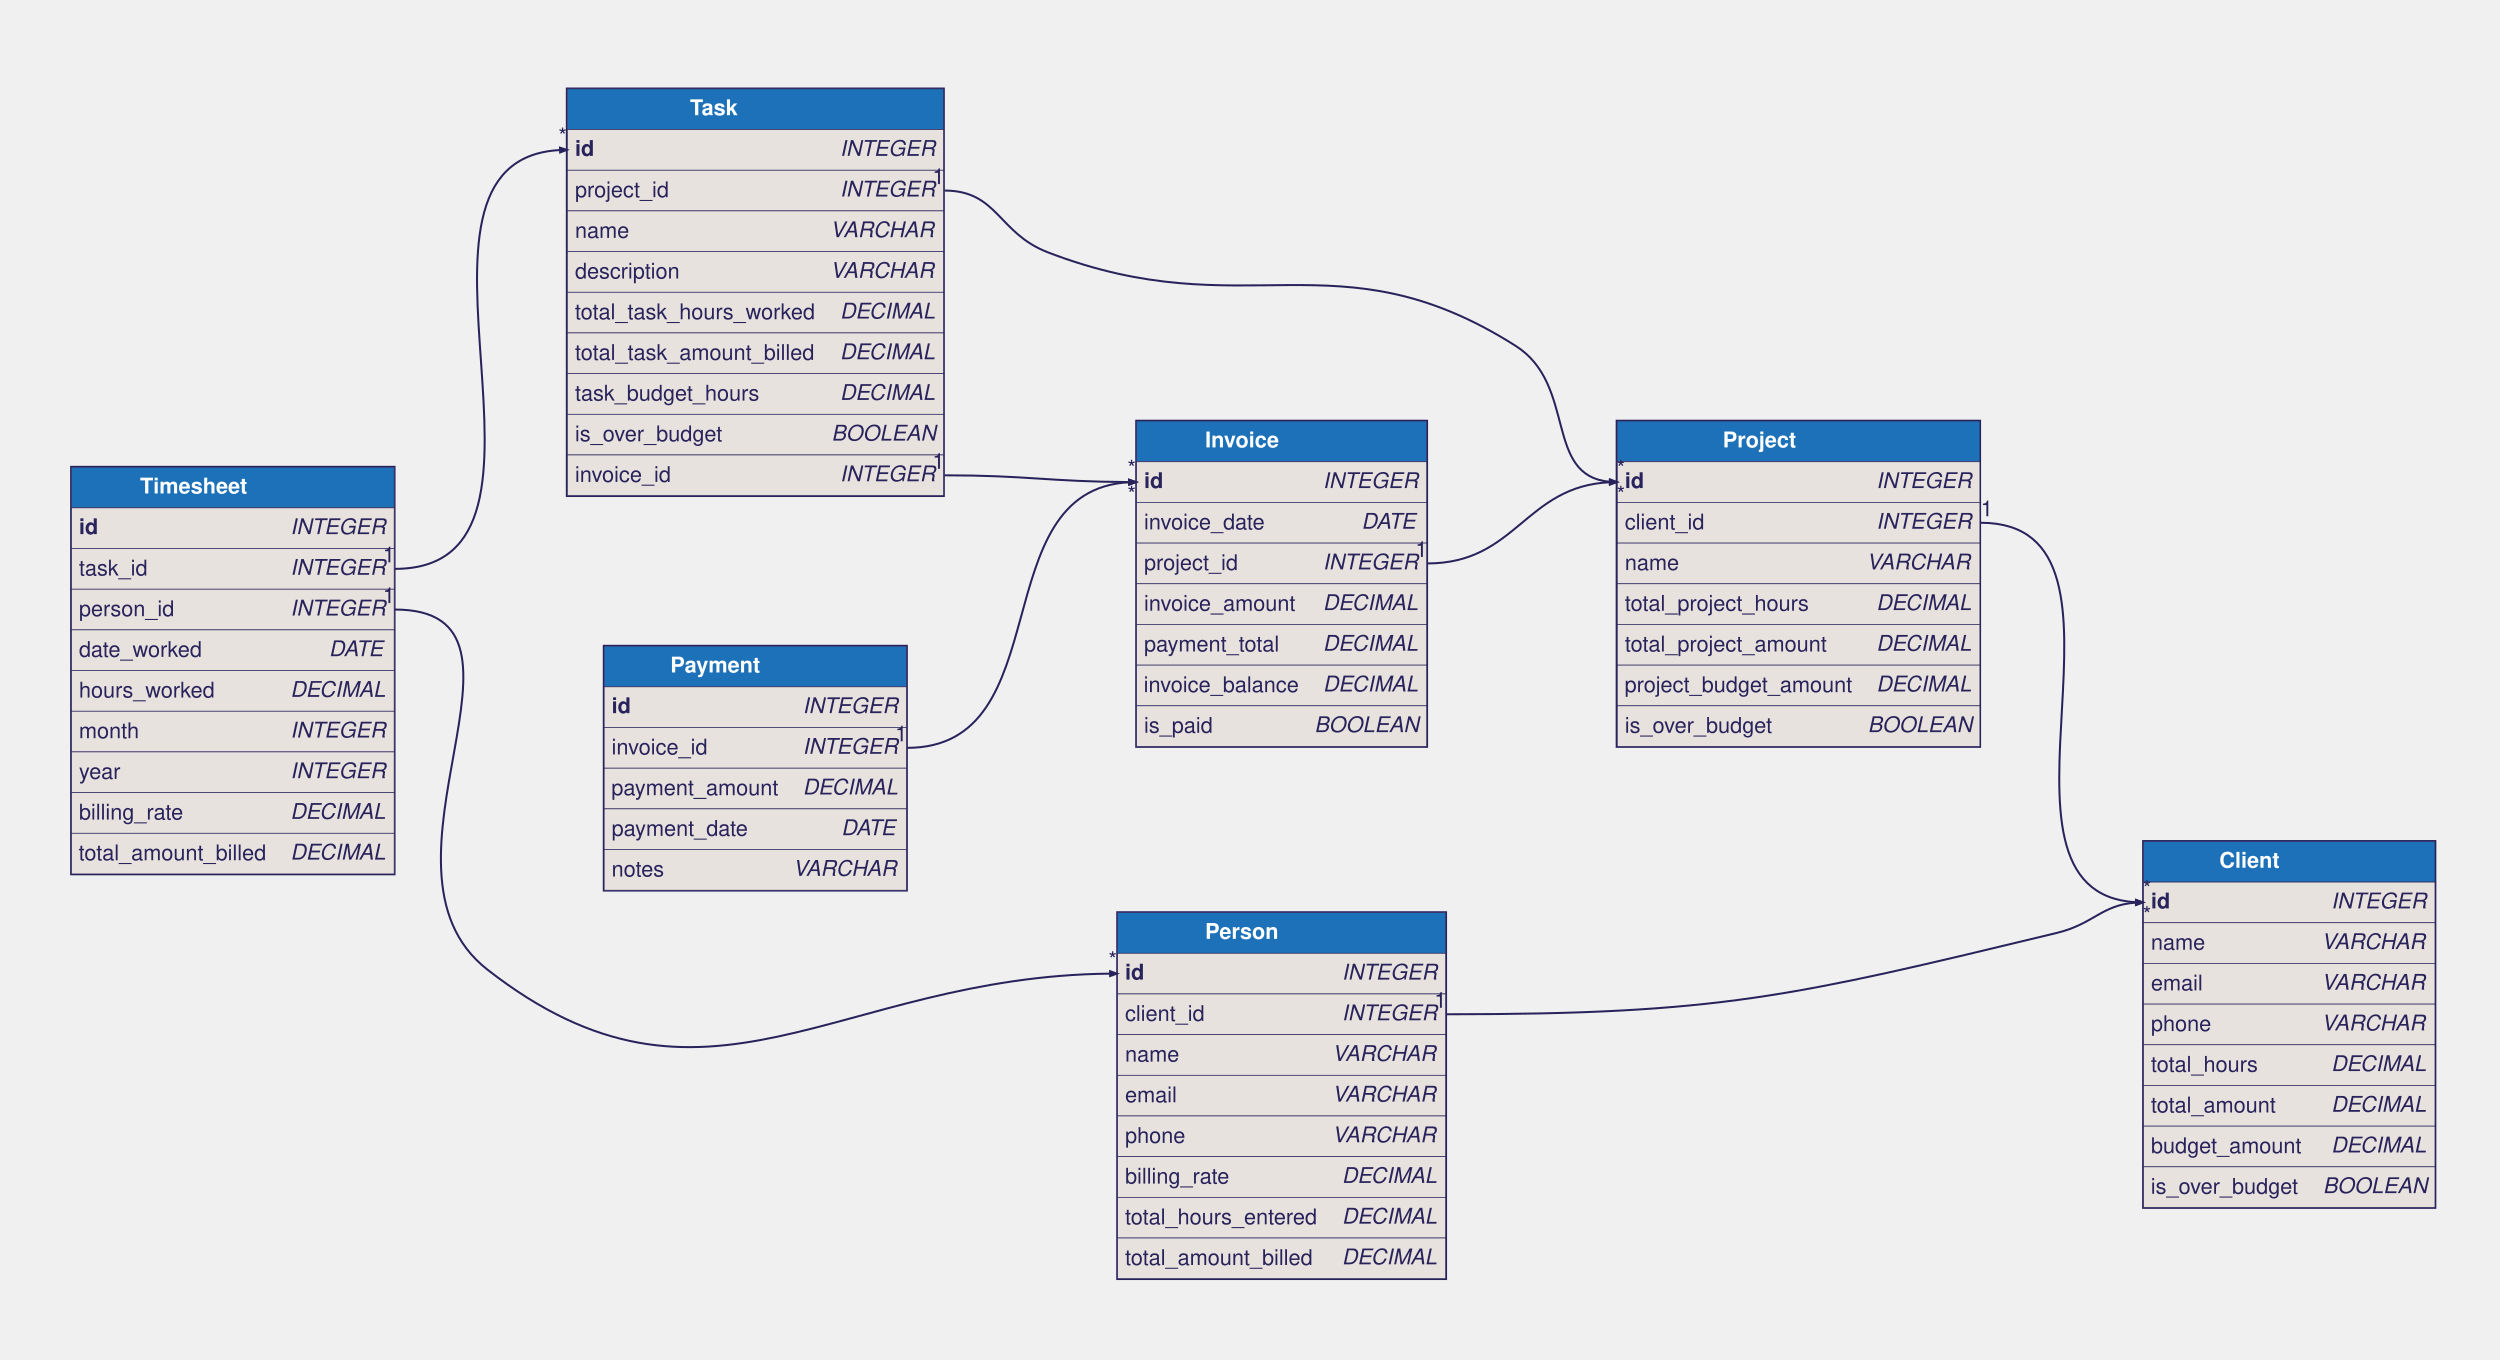
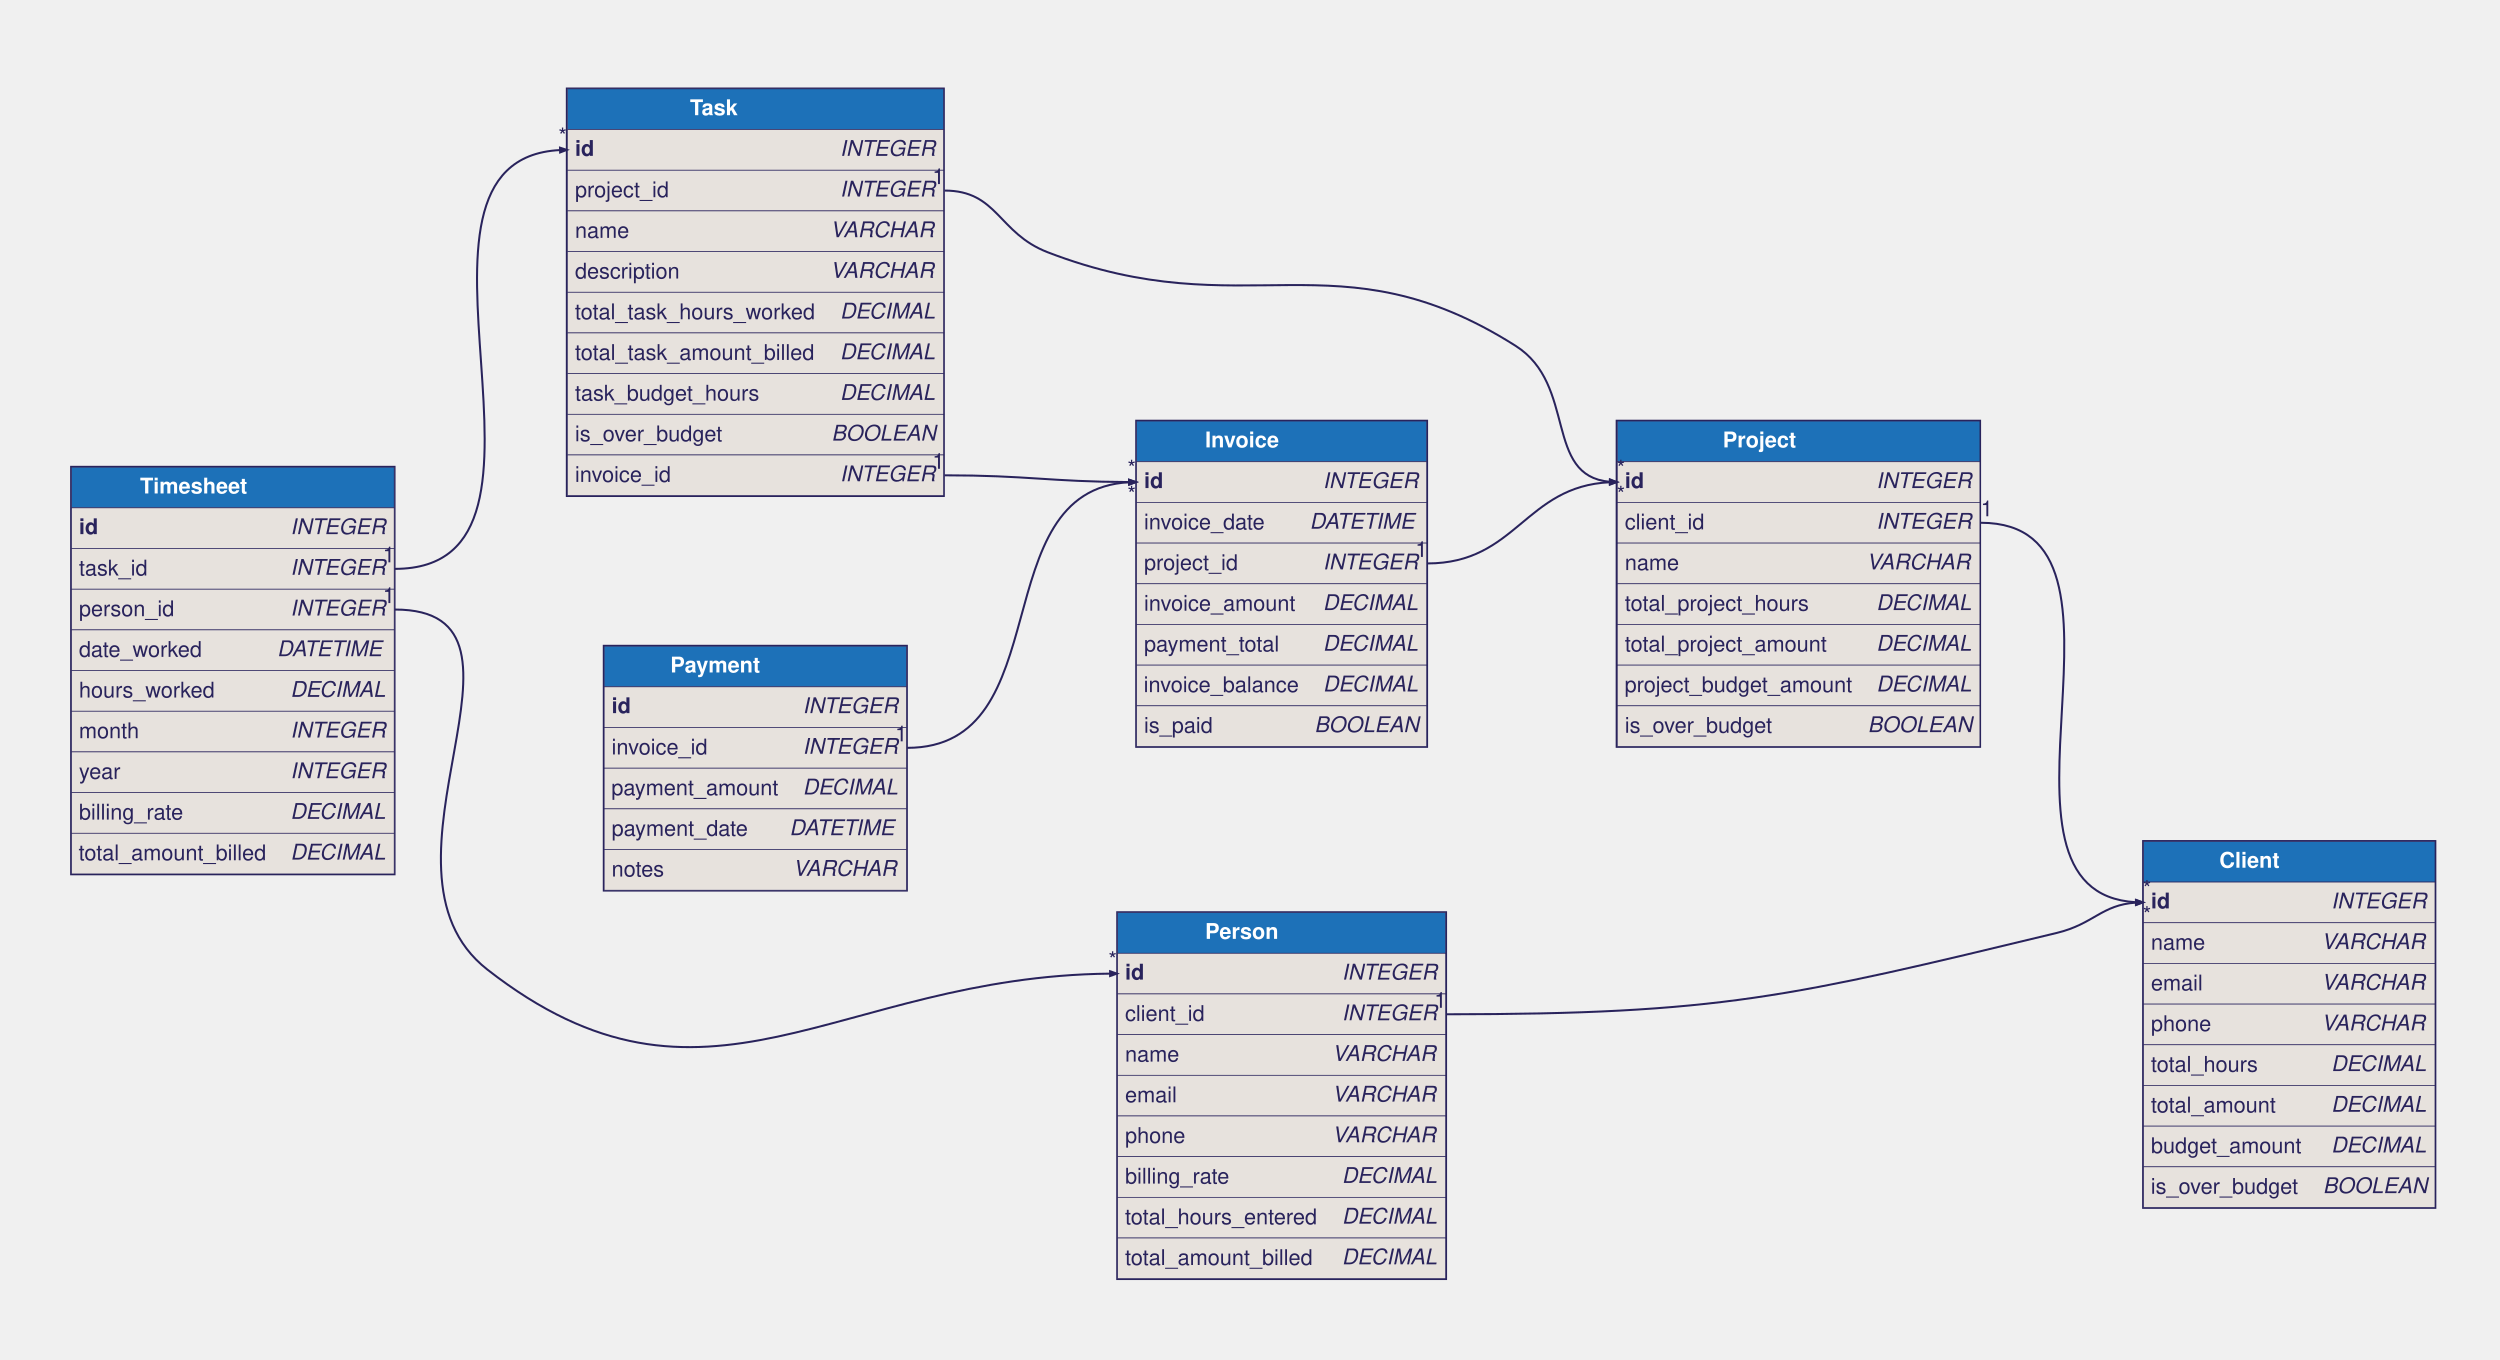
<svg xmlns="http://www.w3.org/2000/svg" width="3688pt" height="2005pt" viewBox="0.00 0.00 3687.53 2004.76">
  <g id="graph0" class="graph" transform="scale(1 1) rotate(0) translate(4 2000.76)">
    <g id="Client" class="node">
      <ellipse fill="none" stroke="black" stroke-width="0" cx="3372.65" cy="-489.67" rx="306.77" ry="384.83" />
      <polygon fill="#1d71b8" stroke="transparent" points="3157.65,-699.67 3157.65,-759.67 3587.65,-759.67 3587.65,-699.67 3157.65,-699.67" />
      <polygon fill="none" stroke="#29235c" points="3157.65,-699.67 3157.65,-759.67 3587.65,-759.67 3587.65,-699.67 3157.65,-699.67" />
      <text text-anchor="start" x="3269.51" y="-720.87" font-family="Helvetica,sans-Serif" font-weight="bold" font-size="32.00" fill="#ffffff">       Client       </text>
      <polygon fill="#e7e2dd" stroke="transparent" points="3157.65,-639.67 3157.65,-699.67 3587.65,-699.67 3587.65,-639.67 3157.65,-639.67" />
      <polygon fill="none" stroke="#29235c" points="3157.65,-639.67 3157.65,-699.67 3587.65,-699.67 3587.65,-639.67 3157.65,-639.67" />
      <text text-anchor="start" x="3168.65" y="-660.87" font-family="Helvetica,sans-Serif" font-weight="bold" font-size="32.00" fill="#29235c">id</text>
      <text text-anchor="start" x="3193.54" y="-660.87" font-family="Helvetica,sans-Serif" font-size="32.00" fill="#29235c">    </text>
      <text text-anchor="start" x="3434.43" y="-660.87" font-family="Helvetica,sans-Serif" font-style="italic" font-size="32.00" fill="#29235c">INTEGER</text>
      <polygon fill="#e7e2dd" stroke="transparent" points="3157.65,-579.67 3157.65,-639.67 3587.65,-639.67 3587.65,-579.67 3157.65,-579.67" />
      <polygon fill="none" stroke="#29235c" points="3157.65,-579.67 3157.65,-639.67 3587.65,-639.67 3587.65,-579.67 3157.65,-579.67" />
      <text text-anchor="start" x="3168.65" y="-599.87" font-family="Helvetica,sans-Serif" font-size="32.00" fill="#29235c">name    </text>
      <text text-anchor="start" x="3420.22" y="-600.87" font-family="Helvetica,sans-Serif" font-style="italic" font-size="32.00" fill="#29235c">VARCHAR</text>
      <polygon fill="#e7e2dd" stroke="transparent" points="3157.65,-519.67 3157.65,-579.67 3587.65,-579.67 3587.65,-519.67 3157.65,-519.67" />
      <polygon fill="none" stroke="#29235c" points="3157.65,-519.67 3157.65,-579.67 3587.65,-579.67 3587.65,-519.67 3157.65,-519.67" />
      <text text-anchor="start" x="3168.65" y="-539.87" font-family="Helvetica,sans-Serif" font-size="32.00" fill="#29235c">email    </text>
      <text text-anchor="start" x="3420.22" y="-540.87" font-family="Helvetica,sans-Serif" font-style="italic" font-size="32.00" fill="#29235c">VARCHAR</text>
      <polygon fill="#e7e2dd" stroke="transparent" points="3157.65,-459.67 3157.65,-519.67 3587.65,-519.67 3587.65,-459.67 3157.65,-459.67" />
      <polygon fill="none" stroke="#29235c" points="3157.65,-459.67 3157.65,-519.67 3587.65,-519.67 3587.65,-459.67 3157.65,-459.67" />
      <text text-anchor="start" x="3168.65" y="-479.87" font-family="Helvetica,sans-Serif" font-size="32.00" fill="#29235c">phone    </text>
      <text text-anchor="start" x="3420.22" y="-480.87" font-family="Helvetica,sans-Serif" font-style="italic" font-size="32.00" fill="#29235c">VARCHAR</text>
      <polygon fill="#e7e2dd" stroke="transparent" points="3157.65,-399.67 3157.65,-459.67 3587.65,-459.67 3587.65,-399.67 3157.65,-399.67" />
      <polygon fill="none" stroke="#29235c" points="3157.65,-399.67 3157.65,-459.67 3587.65,-459.67 3587.65,-399.67 3157.65,-399.67" />
      <text text-anchor="start" x="3168.65" y="-419.87" font-family="Helvetica,sans-Serif" font-size="32.00" fill="#29235c">total_hours    </text>
      <text text-anchor="start" x="3434.43" y="-420.87" font-family="Helvetica,sans-Serif" font-style="italic" font-size="32.00" fill="#29235c">DECIMAL</text>
      <polygon fill="#e7e2dd" stroke="transparent" points="3157.65,-339.67 3157.65,-399.67 3587.65,-399.67 3587.65,-339.67 3157.65,-339.67" />
      <polygon fill="none" stroke="#29235c" points="3157.65,-339.67 3157.65,-399.67 3587.65,-399.67 3587.65,-339.67 3157.65,-339.67" />
      <text text-anchor="start" x="3168.65" y="-359.87" font-family="Helvetica,sans-Serif" font-size="32.00" fill="#29235c">total_amount    </text>
      <text text-anchor="start" x="3434.43" y="-360.87" font-family="Helvetica,sans-Serif" font-style="italic" font-size="32.00" fill="#29235c">DECIMAL</text>
      <polygon fill="#e7e2dd" stroke="transparent" points="3157.65,-279.67 3157.65,-339.67 3587.65,-339.67 3587.65,-279.67 3157.65,-279.67" />
      <polygon fill="none" stroke="#29235c" points="3157.65,-279.67 3157.65,-339.67 3587.65,-339.67 3587.65,-279.67 3157.65,-279.67" />
      <text text-anchor="start" x="3168.65" y="-299.87" font-family="Helvetica,sans-Serif" font-size="32.00" fill="#29235c">budget_amount    </text>
      <text text-anchor="start" x="3434.43" y="-300.87" font-family="Helvetica,sans-Serif" font-style="italic" font-size="32.00" fill="#29235c">DECIMAL</text>
      <polygon fill="#e7e2dd" stroke="transparent" points="3157.65,-219.67 3157.65,-279.67 3587.65,-279.67 3587.65,-219.67 3157.65,-219.67" />
      <polygon fill="none" stroke="#29235c" points="3157.65,-219.67 3157.65,-279.67 3587.65,-279.67 3587.65,-219.67 3157.65,-219.67" />
      <text text-anchor="start" x="3168.49" y="-239.87" font-family="Helvetica,sans-Serif" font-size="32.00" fill="#29235c">is_over_budget    </text>
      <text text-anchor="start" x="3422.3" y="-240.87" font-family="Helvetica,sans-Serif" font-style="italic" font-size="32.00" fill="#29235c">BOOLEAN</text>
      <polygon fill="none" stroke="#29235c" stroke-width="2" points="3156.65,-218.67 3156.65,-760.67 3588.65,-760.67 3588.65,-218.67 3156.65,-218.67" />
    </g>
    <g id="Invoice" class="node">
      <ellipse fill="none" stroke="black" stroke-width="0" cx="1886.44" cy="-1139.67" rx="305.44" ry="342.48" />
      <polygon fill="#1d71b8" stroke="transparent" points="1672.44,-1319.67 1672.44,-1379.67 2100.44,-1379.67 2100.44,-1319.67 1672.44,-1319.67" />
      <polygon fill="none" stroke="#29235c" points="1672.44,-1319.67 1672.44,-1379.67 2100.44,-1379.67 2100.44,-1319.67 1672.44,-1319.67" />
      <text text-anchor="start" x="1773.51" y="-1340.87" font-family="Helvetica,sans-Serif" font-weight="bold" font-size="32.00" fill="#ffffff">       Invoice       </text>
      <polygon fill="#e7e2dd" stroke="transparent" points="1672.44,-1259.67 1672.44,-1319.67 2100.44,-1319.67 2100.44,-1259.67 1672.44,-1259.67" />
      <polygon fill="none" stroke="#29235c" points="1672.44,-1259.67 1672.44,-1319.67 2100.44,-1319.67 2100.44,-1259.67 1672.44,-1259.67" />
      <text text-anchor="start" x="1683.44" y="-1280.87" font-family="Helvetica,sans-Serif" font-weight="bold" font-size="32.00" fill="#29235c">id</text>
      <text text-anchor="start" x="1708.33" y="-1280.87" font-family="Helvetica,sans-Serif" font-size="32.00" fill="#29235c">    </text>
      <text text-anchor="start" x="1947.22" y="-1280.87" font-family="Helvetica,sans-Serif" font-style="italic" font-size="32.00" fill="#29235c">INTEGER</text>
      <polygon fill="#e7e2dd" stroke="transparent" points="1672.44,-1199.67 1672.44,-1259.67 2100.44,-1259.67 2100.44,-1199.67 1672.44,-1199.67" />
      <polygon fill="none" stroke="#29235c" points="1672.44,-1199.67 1672.44,-1259.67 2100.44,-1259.67 2100.44,-1199.67 1672.44,-1199.67" />
      <text text-anchor="start" x="1683.44" y="-1219.87" font-family="Helvetica,sans-Serif" font-size="32.00" fill="#29235c">invoice_date    </text>
-       <text text-anchor="start" x="2004.1" y="-1220.87" font-family="Helvetica,sans-Serif" font-style="italic" font-size="32.00" fill="#29235c">DATE</text>
+       <text text-anchor="start" x="1927.67" y="-1220.87" font-family="Helvetica,sans-Serif" font-style="italic" font-size="32.00" fill="#29235c">DATETIME</text>
      <polygon fill="#e7e2dd" stroke="transparent" points="1672.44,-1139.67 1672.44,-1199.67 2100.44,-1199.67 2100.44,-1139.67 1672.44,-1139.67" />
      <polygon fill="none" stroke="#29235c" points="1672.44,-1139.67 1672.44,-1199.67 2100.44,-1199.67 2100.44,-1139.67 1672.44,-1139.67" />
      <text text-anchor="start" x="1683.44" y="-1159.87" font-family="Helvetica,sans-Serif" font-size="32.00" fill="#29235c">project_id    </text>
      <text text-anchor="start" x="1947.22" y="-1160.87" font-family="Helvetica,sans-Serif" font-style="italic" font-size="32.00" fill="#29235c">INTEGER</text>
      <polygon fill="#e7e2dd" stroke="transparent" points="1672.44,-1079.67 1672.44,-1139.67 2100.44,-1139.67 2100.44,-1079.67 1672.44,-1079.67" />
      <polygon fill="none" stroke="#29235c" points="1672.44,-1079.67 1672.44,-1139.67 2100.44,-1139.67 2100.44,-1079.67 1672.44,-1079.67" />
      <text text-anchor="start" x="1683.44" y="-1099.87" font-family="Helvetica,sans-Serif" font-size="32.00" fill="#29235c">invoice_amount    </text>
      <text text-anchor="start" x="1947.22" y="-1100.87" font-family="Helvetica,sans-Serif" font-style="italic" font-size="32.00" fill="#29235c">DECIMAL</text>
      <polygon fill="#e7e2dd" stroke="transparent" points="1672.44,-1019.67 1672.44,-1079.67 2100.44,-1079.67 2100.44,-1019.67 1672.44,-1019.67" />
      <polygon fill="none" stroke="#29235c" points="1672.44,-1019.67 1672.44,-1079.67 2100.44,-1079.67 2100.44,-1019.67 1672.44,-1019.67" />
      <text text-anchor="start" x="1683.44" y="-1039.87" font-family="Helvetica,sans-Serif" font-size="32.00" fill="#29235c">payment_total    </text>
      <text text-anchor="start" x="1947.22" y="-1040.87" font-family="Helvetica,sans-Serif" font-style="italic" font-size="32.00" fill="#29235c">DECIMAL</text>
      <polygon fill="#e7e2dd" stroke="transparent" points="1672.44,-959.67 1672.44,-1019.67 2100.44,-1019.67 2100.44,-959.67 1672.44,-959.67" />
      <polygon fill="none" stroke="#29235c" points="1672.44,-959.67 1672.44,-1019.67 2100.44,-1019.67 2100.44,-959.67 1672.44,-959.67" />
      <text text-anchor="start" x="1682.95" y="-979.87" font-family="Helvetica,sans-Serif" font-size="32.00" fill="#29235c">invoice_balance    </text>
      <text text-anchor="start" x="1947.33" y="-980.87" font-family="Helvetica,sans-Serif" font-style="italic" font-size="32.00" fill="#29235c">DECIMAL</text>
      <polygon fill="#e7e2dd" stroke="transparent" points="1672.44,-899.67 1672.44,-959.67 2100.44,-959.67 2100.44,-899.67 1672.44,-899.67" />
      <polygon fill="none" stroke="#29235c" points="1672.44,-899.67 1672.44,-959.67 2100.44,-959.67 2100.44,-899.67 1672.44,-899.67" />
      <text text-anchor="start" x="1683.44" y="-919.87" font-family="Helvetica,sans-Serif" font-size="32.00" fill="#29235c">is_paid    </text>
      <text text-anchor="start" x="1934.74" y="-920.87" font-family="Helvetica,sans-Serif" font-style="italic" font-size="32.00" fill="#29235c">BOOLEAN</text>
      <polygon fill="none" stroke="#29235c" stroke-width="2" points="1671.44,-898.67 1671.44,-1380.67 2101.44,-1380.67 2101.44,-898.67 1671.44,-898.67" />
    </g>
    <g id="Project" class="node">
      <ellipse fill="none" stroke="black" stroke-width="0" cx="2648.63" cy="-1139.67" rx="381.26" ry="342.48" />
      <polygon fill="#1d71b8" stroke="transparent" points="2381.63,-1319.67 2381.63,-1379.67 2916.63,-1379.67 2916.63,-1319.67 2381.63,-1319.67" />
      <polygon fill="none" stroke="#29235c" points="2381.63,-1319.67 2381.63,-1379.67 2916.63,-1379.67 2916.63,-1319.67 2381.63,-1319.67" />
      <text text-anchor="start" x="2537.1" y="-1340.87" font-family="Helvetica,sans-Serif" font-weight="bold" font-size="32.00" fill="#ffffff">       Project       </text>
      <polygon fill="#e7e2dd" stroke="transparent" points="2381.63,-1259.67 2381.63,-1319.67 2916.63,-1319.67 2916.63,-1259.67 2381.63,-1259.67" />
      <polygon fill="none" stroke="#29235c" points="2381.63,-1259.67 2381.63,-1319.67 2916.63,-1319.67 2916.63,-1259.67 2381.63,-1259.67" />
      <text text-anchor="start" x="2392.63" y="-1280.87" font-family="Helvetica,sans-Serif" font-weight="bold" font-size="32.00" fill="#29235c">id</text>
      <text text-anchor="start" x="2417.52" y="-1280.87" font-family="Helvetica,sans-Serif" font-size="32.00" fill="#29235c">    </text>
      <text text-anchor="start" x="2763.42" y="-1280.87" font-family="Helvetica,sans-Serif" font-style="italic" font-size="32.00" fill="#29235c">INTEGER</text>
      <polygon fill="#e7e2dd" stroke="transparent" points="2381.63,-1199.67 2381.63,-1259.67 2916.63,-1259.67 2916.63,-1199.67 2381.63,-1199.67" />
      <polygon fill="none" stroke="#29235c" points="2381.63,-1199.67 2381.63,-1259.67 2916.63,-1259.67 2916.63,-1199.67 2381.63,-1199.67" />
      <text text-anchor="start" x="2392.63" y="-1219.87" font-family="Helvetica,sans-Serif" font-size="32.00" fill="#29235c">client_id    </text>
      <text text-anchor="start" x="2763.42" y="-1220.87" font-family="Helvetica,sans-Serif" font-style="italic" font-size="32.00" fill="#29235c">INTEGER</text>
      <polygon fill="#e7e2dd" stroke="transparent" points="2381.63,-1139.67 2381.63,-1199.67 2916.63,-1199.67 2916.63,-1139.67 2381.63,-1139.67" />
      <polygon fill="none" stroke="#29235c" points="2381.63,-1139.67 2381.63,-1199.67 2916.63,-1199.67 2916.63,-1139.67 2381.63,-1139.67" />
      <text text-anchor="start" x="2392.63" y="-1159.87" font-family="Helvetica,sans-Serif" font-size="32.00" fill="#29235c">name    </text>
      <text text-anchor="start" x="2749.21" y="-1160.87" font-family="Helvetica,sans-Serif" font-style="italic" font-size="32.00" fill="#29235c">VARCHAR</text>
      <polygon fill="#e7e2dd" stroke="transparent" points="2381.63,-1079.67 2381.63,-1139.67 2916.63,-1139.67 2916.63,-1079.67 2381.63,-1079.67" />
      <polygon fill="none" stroke="#29235c" points="2381.63,-1079.67 2381.63,-1139.67 2916.63,-1139.67 2916.63,-1079.67 2381.63,-1079.67" />
      <text text-anchor="start" x="2392.63" y="-1099.87" font-family="Helvetica,sans-Serif" font-size="32.00" fill="#29235c">total_project_hours    </text>
      <text text-anchor="start" x="2763.42" y="-1100.87" font-family="Helvetica,sans-Serif" font-style="italic" font-size="32.00" fill="#29235c">DECIMAL</text>
      <polygon fill="#e7e2dd" stroke="transparent" points="2381.63,-1019.67 2381.63,-1079.67 2916.63,-1079.67 2916.63,-1019.67 2381.63,-1019.67" />
      <polygon fill="none" stroke="#29235c" points="2381.63,-1019.67 2381.63,-1079.67 2916.63,-1079.67 2916.63,-1019.67 2381.63,-1019.67" />
      <text text-anchor="start" x="2392.63" y="-1039.87" font-family="Helvetica,sans-Serif" font-size="32.00" fill="#29235c">total_project_amount    </text>
      <text text-anchor="start" x="2763.42" y="-1040.87" font-family="Helvetica,sans-Serif" font-style="italic" font-size="32.00" fill="#29235c">DECIMAL</text>
      <polygon fill="#e7e2dd" stroke="transparent" points="2381.63,-959.67 2381.63,-1019.67 2916.63,-1019.67 2916.63,-959.67 2381.63,-959.67" />
      <polygon fill="none" stroke="#29235c" points="2381.63,-959.67 2381.63,-1019.67 2916.63,-1019.67 2916.63,-959.67 2381.63,-959.67" />
      <text text-anchor="start" x="2392.29" y="-979.87" font-family="Helvetica,sans-Serif" font-size="32.00" fill="#29235c">project_budget_amount    </text>
      <text text-anchor="start" x="2763.53" y="-980.87" font-family="Helvetica,sans-Serif" font-style="italic" font-size="32.00" fill="#29235c">DECIMAL</text>
      <polygon fill="#e7e2dd" stroke="transparent" points="2381.63,-899.67 2381.63,-959.67 2916.63,-959.67 2916.63,-899.67 2381.63,-899.67" />
      <polygon fill="none" stroke="#29235c" points="2381.63,-899.67 2381.63,-959.67 2916.63,-959.67 2916.63,-899.67 2381.63,-899.67" />
      <text text-anchor="start" x="2392.63" y="-919.87" font-family="Helvetica,sans-Serif" font-size="32.00" fill="#29235c">is_over_budget    </text>
      <text text-anchor="start" x="2750.94" y="-920.87" font-family="Helvetica,sans-Serif" font-style="italic" font-size="32.00" fill="#29235c">BOOLEAN</text>
      <polygon fill="none" stroke="#29235c" stroke-width="2" points="2380.13,-898.67 2380.13,-1380.67 2917.13,-1380.67 2917.13,-898.67 2380.13,-898.67" />
    </g>
    <g id="edge2" class="edge">
      <path fill="none" stroke="#29235c" stroke-width="3" d="M2101.44,-1169.67C2233.07,-1169.67 2245.03,-1283.65 2370.59,-1289.44" />
      <polygon fill="#29235c" stroke="#29235c" stroke-width="3" points="2370.56,-1292.94 2380.63,-1289.67 2370.72,-1285.94 2370.56,-1292.94" />
      <text text-anchor="middle" x="2386.86" y="-1299.27" font-family="Helvetica,sans-Serif" font-size="32.00" fill="#29235c">*</text>
      <text text-anchor="middle" x="2092.54" y="-1179.27" font-family="Helvetica,sans-Serif" font-size="32.00" fill="#29235c">1</text>
    </g>
    <g id="edge4" class="edge">
      <path fill="none" stroke="#29235c" stroke-width="3" d="M2917.63,-1229.67C3184.81,-1229.67 2893.62,-683.79 3146.62,-669.93" />
      <polygon fill="#29235c" stroke="#29235c" stroke-width="3" points="3146.75,-673.43 3156.65,-669.67 3146.56,-666.43 3146.75,-673.43" />
      <text text-anchor="middle" x="3162.87" y="-679.27" font-family="Helvetica,sans-Serif" font-size="32.00" fill="#29235c">*</text>
      <text text-anchor="middle" x="2926.53" y="-1239.27" font-family="Helvetica,sans-Serif" font-size="32.00" fill="#29235c">1</text>
    </g>
    <g id="Payment" class="node">
      <ellipse fill="none" stroke="black" stroke-width="0" cx="1110.1" cy="-867.67" rx="318.4" ry="257.27" />
      <polygon fill="#1d71b8" stroke="transparent" points="887.1,-987.67 887.1,-1047.67 1333.1,-1047.67 1333.1,-987.67 887.1,-987.67" />
      <polygon fill="none" stroke="#29235c" points="887.1,-987.67 887.1,-1047.67 1333.1,-1047.67 1333.1,-987.67 887.1,-987.67" />
      <text text-anchor="start" x="984.72" y="-1008.87" font-family="Helvetica,sans-Serif" font-weight="bold" font-size="32.00" fill="#ffffff">       Payment       </text>
      <polygon fill="#e7e2dd" stroke="transparent" points="887.1,-927.67 887.1,-987.67 1333.1,-987.67 1333.1,-927.67 887.1,-927.67" />
      <polygon fill="none" stroke="#29235c" points="887.1,-927.67 887.1,-987.67 1333.1,-987.67 1333.1,-927.67 887.1,-927.67" />
      <text text-anchor="start" x="898.1" y="-948.87" font-family="Helvetica,sans-Serif" font-weight="bold" font-size="32.00" fill="#29235c">id</text>
      <text text-anchor="start" x="922.98" y="-948.87" font-family="Helvetica,sans-Serif" font-size="32.00" fill="#29235c">    </text>
      <text text-anchor="start" x="1179.88" y="-948.87" font-family="Helvetica,sans-Serif" font-style="italic" font-size="32.00" fill="#29235c">INTEGER</text>
      <polygon fill="#e7e2dd" stroke="transparent" points="887.1,-867.67 887.1,-927.67 1333.1,-927.67 1333.1,-867.67 887.1,-867.67" />
      <polygon fill="none" stroke="#29235c" points="887.1,-867.67 887.1,-927.67 1333.1,-927.67 1333.1,-867.67 887.1,-867.67" />
      <text text-anchor="start" x="898.1" y="-887.87" font-family="Helvetica,sans-Serif" font-size="32.00" fill="#29235c">invoice_id    </text>
      <text text-anchor="start" x="1179.88" y="-888.87" font-family="Helvetica,sans-Serif" font-style="italic" font-size="32.00" fill="#29235c">INTEGER</text>
      <polygon fill="#e7e2dd" stroke="transparent" points="887.1,-807.67 887.1,-867.67 1333.1,-867.67 1333.1,-807.67 887.1,-807.67" />
      <polygon fill="none" stroke="#29235c" points="887.1,-807.67 887.1,-867.67 1333.1,-867.67 1333.1,-807.67 887.1,-807.67" />
      <text text-anchor="start" x="897.71" y="-827.87" font-family="Helvetica,sans-Serif" font-size="32.00" fill="#29235c">payment_amount    </text>
      <text text-anchor="start" x="1179.99" y="-828.87" font-family="Helvetica,sans-Serif" font-style="italic" font-size="32.00" fill="#29235c">DECIMAL</text>
      <polygon fill="#e7e2dd" stroke="transparent" points="887.1,-747.67 887.1,-807.67 1333.1,-807.67 1333.1,-747.67 887.1,-747.67" />
      <polygon fill="none" stroke="#29235c" points="887.1,-747.67 887.1,-807.67 1333.1,-807.67 1333.1,-747.67 887.1,-747.67" />
      <text text-anchor="start" x="898.1" y="-767.87" font-family="Helvetica,sans-Serif" font-size="32.00" fill="#29235c">payment_date    </text>
-       <text text-anchor="start" x="1236.76" y="-768.87" font-family="Helvetica,sans-Serif" font-style="italic" font-size="32.00" fill="#29235c">DATE</text>
+       <text text-anchor="start" x="1160.33" y="-768.87" font-family="Helvetica,sans-Serif" font-style="italic" font-size="32.00" fill="#29235c">DATETIME</text>
      <polygon fill="#e7e2dd" stroke="transparent" points="887.1,-687.67 887.1,-747.67 1333.1,-747.67 1333.1,-687.67 887.1,-687.67" />
      <polygon fill="none" stroke="#29235c" points="887.1,-687.67 887.1,-747.67 1333.1,-747.67 1333.1,-687.67 887.1,-687.67" />
      <text text-anchor="start" x="898.1" y="-707.87" font-family="Helvetica,sans-Serif" font-size="32.00" fill="#29235c">notes    </text>
      <text text-anchor="start" x="1165.67" y="-708.87" font-family="Helvetica,sans-Serif" font-style="italic" font-size="32.00" fill="#29235c">VARCHAR</text>
      <polygon fill="none" stroke="#29235c" stroke-width="2" points="886.1,-686.67 886.1,-1048.67 1334.1,-1048.67 1334.1,-686.67 886.1,-686.67" />
    </g>
    <g id="edge6" class="edge">
      <path fill="none" stroke="#29235c" stroke-width="3" d="M1334.1,-897.67C1560.47,-897.67 1445.21,-1277.89 1661.24,-1289.4" />
      <polygon fill="#29235c" stroke="#29235c" stroke-width="3" points="1661.35,-1292.9 1671.44,-1289.67 1661.53,-1285.91 1661.35,-1292.9" />
      <text text-anchor="middle" x="1665.21" y="-1299.27" font-family="Helvetica,sans-Serif" font-size="32.00" fill="#29235c">*</text>
      <text text-anchor="middle" x="1325.2" y="-907.27" font-family="Helvetica,sans-Serif" font-size="32.00" fill="#29235c">1</text>
    </g>
    <g id="Person" class="node">
      <ellipse fill="none" stroke="black" stroke-width="0" cx="1886.44" cy="-384.67" rx="345.14" ry="384.83" />
      <polygon fill="#1d71b8" stroke="transparent" points="1644.44,-594.67 1644.44,-654.67 2128.44,-654.67 2128.44,-594.67 1644.44,-594.67" />
      <polygon fill="none" stroke="#29235c" points="1644.44,-594.67 1644.44,-654.67 2128.44,-654.67 2128.44,-594.67 1644.44,-594.67" />
      <text text-anchor="start" x="1773.51" y="-615.87" font-family="Helvetica,sans-Serif" font-weight="bold" font-size="32.00" fill="#ffffff">       Person       </text>
      <polygon fill="#e7e2dd" stroke="transparent" points="1644.44,-534.67 1644.44,-594.67 2128.44,-594.67 2128.44,-534.67 1644.44,-534.67" />
      <polygon fill="none" stroke="#29235c" points="1644.44,-534.67 1644.44,-594.67 2128.44,-594.67 2128.44,-534.67 1644.44,-534.67" />
      <text text-anchor="start" x="1655.44" y="-555.87" font-family="Helvetica,sans-Serif" font-weight="bold" font-size="32.00" fill="#29235c">id</text>
      <text text-anchor="start" x="1680.33" y="-555.87" font-family="Helvetica,sans-Serif" font-size="32.00" fill="#29235c">    </text>
      <text text-anchor="start" x="1975.22" y="-555.87" font-family="Helvetica,sans-Serif" font-style="italic" font-size="32.00" fill="#29235c">INTEGER</text>
      <polygon fill="#e7e2dd" stroke="transparent" points="1644.44,-474.67 1644.44,-534.67 2128.44,-534.67 2128.44,-474.67 1644.44,-474.67" />
      <polygon fill="none" stroke="#29235c" points="1644.44,-474.67 1644.44,-534.67 2128.44,-534.67 2128.44,-474.67 1644.44,-474.67" />
      <text text-anchor="start" x="1655.44" y="-494.87" font-family="Helvetica,sans-Serif" font-size="32.00" fill="#29235c">client_id    </text>
      <text text-anchor="start" x="1975.22" y="-495.87" font-family="Helvetica,sans-Serif" font-style="italic" font-size="32.00" fill="#29235c">INTEGER</text>
      <polygon fill="#e7e2dd" stroke="transparent" points="1644.44,-414.67 1644.44,-474.67 2128.44,-474.67 2128.44,-414.67 1644.44,-414.67" />
      <polygon fill="none" stroke="#29235c" points="1644.44,-414.67 1644.44,-474.67 2128.44,-474.67 2128.44,-414.67 1644.44,-414.67" />
      <text text-anchor="start" x="1655.44" y="-434.87" font-family="Helvetica,sans-Serif" font-size="32.00" fill="#29235c">name    </text>
      <text text-anchor="start" x="1961.01" y="-435.87" font-family="Helvetica,sans-Serif" font-style="italic" font-size="32.00" fill="#29235c">VARCHAR</text>
      <polygon fill="#e7e2dd" stroke="transparent" points="1644.44,-354.67 1644.44,-414.67 2128.44,-414.67 2128.44,-354.67 1644.44,-354.67" />
      <polygon fill="none" stroke="#29235c" points="1644.44,-354.67 1644.44,-414.67 2128.44,-414.67 2128.44,-354.67 1644.44,-354.67" />
      <text text-anchor="start" x="1655.44" y="-374.87" font-family="Helvetica,sans-Serif" font-size="32.00" fill="#29235c">email    </text>
      <text text-anchor="start" x="1961.01" y="-375.87" font-family="Helvetica,sans-Serif" font-style="italic" font-size="32.00" fill="#29235c">VARCHAR</text>
      <polygon fill="#e7e2dd" stroke="transparent" points="1644.44,-294.67 1644.44,-354.67 2128.44,-354.67 2128.44,-294.67 1644.44,-294.67" />
      <polygon fill="none" stroke="#29235c" points="1644.44,-294.67 1644.44,-354.67 2128.44,-354.67 2128.44,-294.67 1644.44,-294.67" />
      <text text-anchor="start" x="1655.44" y="-314.87" font-family="Helvetica,sans-Serif" font-size="32.00" fill="#29235c">phone    </text>
      <text text-anchor="start" x="1961.01" y="-315.87" font-family="Helvetica,sans-Serif" font-style="italic" font-size="32.00" fill="#29235c">VARCHAR</text>
      <polygon fill="#e7e2dd" stroke="transparent" points="1644.44,-234.67 1644.44,-294.67 2128.44,-294.67 2128.44,-234.67 1644.44,-234.67" />
      <polygon fill="none" stroke="#29235c" points="1644.44,-234.67 1644.44,-294.67 2128.44,-294.67 2128.44,-234.67 1644.44,-234.67" />
      <text text-anchor="start" x="1655.44" y="-254.87" font-family="Helvetica,sans-Serif" font-size="32.00" fill="#29235c">billing_rate    </text>
      <text text-anchor="start" x="1975.22" y="-255.87" font-family="Helvetica,sans-Serif" font-style="italic" font-size="32.00" fill="#29235c">DECIMAL</text>
      <polygon fill="#e7e2dd" stroke="transparent" points="1644.44,-174.67 1644.44,-234.67 2128.44,-234.67 2128.44,-174.67 1644.44,-174.67" />
      <polygon fill="none" stroke="#29235c" points="1644.44,-174.67 1644.44,-234.67 2128.44,-234.67 2128.44,-174.67 1644.44,-174.67" />
      <text text-anchor="start" x="1655.38" y="-194.87" font-family="Helvetica,sans-Serif" font-size="32.00" fill="#29235c">total_hours_entered    </text>
      <text text-anchor="start" x="1975.33" y="-195.87" font-family="Helvetica,sans-Serif" font-style="italic" font-size="32.00" fill="#29235c">DECIMAL</text>
      <polygon fill="#e7e2dd" stroke="transparent" points="1644.44,-114.67 1644.44,-174.67 2128.44,-174.67 2128.44,-114.67 1644.44,-114.67" />
      <polygon fill="none" stroke="#29235c" points="1644.44,-114.67 1644.44,-174.67 2128.44,-174.67 2128.44,-114.67 1644.44,-114.67" />
      <text text-anchor="start" x="1655.44" y="-134.87" font-family="Helvetica,sans-Serif" font-size="32.00" fill="#29235c">total_amount_billed    </text>
      <text text-anchor="start" x="1975.22" y="-135.87" font-family="Helvetica,sans-Serif" font-style="italic" font-size="32.00" fill="#29235c">DECIMAL</text>
      <polygon fill="none" stroke="#29235c" stroke-width="2" points="1643.44,-113.67 1643.44,-655.67 2129.44,-655.67 2129.44,-113.67 1643.44,-113.67" />
    </g>
    <g id="edge8" class="edge">
      <path fill="none" stroke="#29235c" stroke-width="3" d="M2129.44,-504.67C2533.12,-504.67 2637.33,-530.02 3029.77,-624.67 3084.52,-637.87 3095.6,-666.09 3146.64,-669.36" />
      <polygon fill="#29235c" stroke="#29235c" stroke-width="3" points="3146.55,-672.86 3156.65,-669.67 3146.76,-665.86 3146.55,-672.86" />
      <text text-anchor="middle" x="3162.87" y="-640.87" font-family="Helvetica,sans-Serif" font-size="32.00" fill="#29235c">*</text>
      <text text-anchor="middle" x="2120.54" y="-514.27" font-family="Helvetica,sans-Serif" font-size="32.00" fill="#29235c">1</text>
    </g>
    <g id="Task" class="node">
      <ellipse fill="none" stroke="black" stroke-width="0" cx="1110.1" cy="-1569.67" rx="395.05" ry="427.19" />
      <polygon fill="#1d71b8" stroke="transparent" points="833.1,-1809.67 833.1,-1869.67 1388.1,-1869.67 1388.1,-1809.67 833.1,-1809.67" />
      <polygon fill="none" stroke="#29235c" points="833.1,-1809.67 833.1,-1869.67 1388.1,-1869.67 1388.1,-1809.67 833.1,-1809.67" />
      <text text-anchor="start" x="1013.68" y="-1830.87" font-family="Helvetica,sans-Serif" font-weight="bold" font-size="32.00" fill="#ffffff">       Task       </text>
      <polygon fill="#e7e2dd" stroke="transparent" points="833.1,-1749.67 833.1,-1809.67 1388.1,-1809.67 1388.1,-1749.67 833.1,-1749.67" />
      <polygon fill="none" stroke="#29235c" points="833.1,-1749.67 833.1,-1809.67 1388.1,-1809.67 1388.1,-1749.67 833.1,-1749.67" />
      <text text-anchor="start" x="844.1" y="-1770.87" font-family="Helvetica,sans-Serif" font-weight="bold" font-size="32.00" fill="#29235c">id</text>
      <text text-anchor="start" x="868.98" y="-1770.87" font-family="Helvetica,sans-Serif" font-size="32.00" fill="#29235c">    </text>
      <text text-anchor="start" x="1234.88" y="-1770.87" font-family="Helvetica,sans-Serif" font-style="italic" font-size="32.00" fill="#29235c">INTEGER</text>
      <polygon fill="#e7e2dd" stroke="transparent" points="833.1,-1689.67 833.1,-1749.67 1388.1,-1749.67 1388.1,-1689.67 833.1,-1689.67" />
      <polygon fill="none" stroke="#29235c" points="833.1,-1689.67 833.1,-1749.67 1388.1,-1749.67 1388.1,-1689.67 833.1,-1689.67" />
      <text text-anchor="start" x="844.1" y="-1709.87" font-family="Helvetica,sans-Serif" font-size="32.00" fill="#29235c">project_id    </text>
      <text text-anchor="start" x="1234.88" y="-1710.87" font-family="Helvetica,sans-Serif" font-style="italic" font-size="32.00" fill="#29235c">INTEGER</text>
      <polygon fill="#e7e2dd" stroke="transparent" points="833.1,-1629.67 833.1,-1689.67 1388.1,-1689.67 1388.1,-1629.67 833.1,-1629.67" />
      <polygon fill="none" stroke="#29235c" points="833.1,-1629.67 833.1,-1689.67 1388.1,-1689.67 1388.1,-1629.67 833.1,-1629.67" />
      <text text-anchor="start" x="844.1" y="-1649.87" font-family="Helvetica,sans-Serif" font-size="32.00" fill="#29235c">name    </text>
      <text text-anchor="start" x="1220.67" y="-1650.87" font-family="Helvetica,sans-Serif" font-style="italic" font-size="32.00" fill="#29235c">VARCHAR</text>
      <polygon fill="#e7e2dd" stroke="transparent" points="833.1,-1569.67 833.1,-1629.67 1388.1,-1629.67 1388.1,-1569.67 833.1,-1569.67" />
      <polygon fill="none" stroke="#29235c" points="833.1,-1569.67 833.1,-1629.67 1388.1,-1629.67 1388.1,-1569.67 833.1,-1569.67" />
      <text text-anchor="start" x="844.1" y="-1589.87" font-family="Helvetica,sans-Serif" font-size="32.00" fill="#29235c">description    </text>
      <text text-anchor="start" x="1220.67" y="-1590.87" font-family="Helvetica,sans-Serif" font-style="italic" font-size="32.00" fill="#29235c">VARCHAR</text>
      <polygon fill="#e7e2dd" stroke="transparent" points="833.1,-1509.67 833.1,-1569.67 1388.1,-1569.67 1388.1,-1509.67 833.1,-1509.67" />
      <polygon fill="none" stroke="#29235c" points="833.1,-1509.67 833.1,-1569.67 1388.1,-1569.67 1388.1,-1509.67 833.1,-1509.67" />
      <text text-anchor="start" x="843.98" y="-1529.87" font-family="Helvetica,sans-Serif" font-size="32.00" fill="#29235c">total_task_hours_worked    </text>
      <text text-anchor="start" x="1234.99" y="-1530.87" font-family="Helvetica,sans-Serif" font-style="italic" font-size="32.00" fill="#29235c">DECIMAL</text>
      <polygon fill="#e7e2dd" stroke="transparent" points="833.1,-1449.67 833.1,-1509.67 1388.1,-1509.67 1388.1,-1449.67 833.1,-1449.67" />
      <polygon fill="none" stroke="#29235c" points="833.1,-1449.67 833.1,-1509.67 1388.1,-1509.67 1388.1,-1449.67 833.1,-1449.67" />
      <text text-anchor="start" x="844.1" y="-1469.87" font-family="Helvetica,sans-Serif" font-size="32.00" fill="#29235c">total_task_amount_billed    </text>
      <text text-anchor="start" x="1234.88" y="-1470.87" font-family="Helvetica,sans-Serif" font-style="italic" font-size="32.00" fill="#29235c">DECIMAL</text>
      <polygon fill="#e7e2dd" stroke="transparent" points="833.1,-1389.67 833.1,-1449.67 1388.1,-1449.67 1388.1,-1389.67 833.1,-1389.67" />
      <polygon fill="none" stroke="#29235c" points="833.1,-1389.67 833.1,-1449.67 1388.1,-1449.67 1388.1,-1389.67 833.1,-1389.67" />
      <text text-anchor="start" x="844.1" y="-1409.87" font-family="Helvetica,sans-Serif" font-size="32.00" fill="#29235c">task_budget_hours    </text>
      <text text-anchor="start" x="1234.88" y="-1410.87" font-family="Helvetica,sans-Serif" font-style="italic" font-size="32.00" fill="#29235c">DECIMAL</text>
      <polygon fill="#e7e2dd" stroke="transparent" points="833.1,-1329.67 833.1,-1389.67 1388.1,-1389.67 1388.1,-1329.67 833.1,-1329.67" />
      <polygon fill="none" stroke="#29235c" points="833.1,-1329.67 833.1,-1389.67 1388.1,-1389.67 1388.1,-1329.67 833.1,-1329.67" />
      <text text-anchor="start" x="844.1" y="-1349.87" font-family="Helvetica,sans-Serif" font-size="32.00" fill="#29235c">is_over_budget    </text>
      <text text-anchor="start" x="1222.4" y="-1350.87" font-family="Helvetica,sans-Serif" font-style="italic" font-size="32.00" fill="#29235c">BOOLEAN</text>
      <polygon fill="#e7e2dd" stroke="transparent" points="833.1,-1269.67 833.1,-1329.67 1388.1,-1329.67 1388.1,-1269.67 833.1,-1269.67" />
      <polygon fill="none" stroke="#29235c" points="833.1,-1269.67 833.1,-1329.67 1388.1,-1329.67 1388.1,-1269.67 833.1,-1269.67" />
      <text text-anchor="start" x="844.1" y="-1289.87" font-family="Helvetica,sans-Serif" font-size="32.00" fill="#29235c">invoice_id    </text>
      <text text-anchor="start" x="1234.88" y="-1290.87" font-family="Helvetica,sans-Serif" font-style="italic" font-size="32.00" fill="#29235c">INTEGER</text>
      <polygon fill="none" stroke="#29235c" stroke-width="2" points="831.6,-1268.67 831.6,-1870.67 1388.6,-1870.67 1388.6,-1268.67 831.6,-1268.67" />
    </g>
    <g id="edge10" class="edge">
      <path fill="none" stroke="#29235c" stroke-width="3" d="M1389.1,-1299.67C1511.23,-1299.67 1544.09,-1290.21 1661.34,-1289.69" />
      <polygon fill="#29235c" stroke="#29235c" stroke-width="3" points="1661.44,-1293.19 1671.44,-1289.67 1661.43,-1286.19 1661.44,-1293.19" />
      <text text-anchor="middle" x="1665.21" y="-1260.87" font-family="Helvetica,sans-Serif" font-size="32.00" fill="#29235c">*</text>
      <text text-anchor="middle" x="1380.2" y="-1309.27" font-family="Helvetica,sans-Serif" font-size="32.00" fill="#29235c">1</text>
    </g>
    <g id="edge12" class="edge">
      <path fill="none" stroke="#29235c" stroke-width="3" d="M1389.1,-1719.67C1467.94,-1719.67 1467.81,-1657.03 1541.37,-1628.67 1833.22,-1516.13 1967.3,-1658.12 2231.5,-1490.67 2322.43,-1433.04 2272.86,-1298.7 2370.39,-1290.1" />
      <polygon fill="#29235c" stroke="#29235c" stroke-width="3" points="2370.79,-1293.59 2380.63,-1289.67 2370.5,-1286.59 2370.79,-1293.59" />
      <text text-anchor="middle" x="2386.86" y="-1260.87" font-family="Helvetica,sans-Serif" font-size="32.00" fill="#29235c">*</text>
      <text text-anchor="middle" x="1380.2" y="-1729.27" font-family="Helvetica,sans-Serif" font-size="32.00" fill="#29235c">1</text>
    </g>
    <g id="Timesheet" class="node">
      <ellipse fill="none" stroke="black" stroke-width="0" cx="339.41" cy="-1011.67" rx="339.32" ry="427.19" />
      <polygon fill="#1d71b8" stroke="transparent" points="101.41,-1251.67 101.41,-1311.67 577.41,-1311.67 577.41,-1251.67 101.41,-1251.67" />
      <polygon fill="none" stroke="#29235c" points="101.41,-1251.67 101.41,-1311.67 577.41,-1311.67 577.41,-1251.67 101.41,-1251.67" />
      <text text-anchor="start" x="202.49" y="-1272.87" font-family="Helvetica,sans-Serif" font-weight="bold" font-size="32.00" fill="#ffffff">       Timesheet       </text>
      <polygon fill="#e7e2dd" stroke="transparent" points="101.41,-1191.67 101.41,-1251.67 577.41,-1251.67 577.41,-1191.67 101.41,-1191.67" />
      <polygon fill="none" stroke="#29235c" points="101.41,-1191.67 101.41,-1251.67 577.41,-1251.67 577.41,-1191.67 101.41,-1191.67" />
      <text text-anchor="start" x="112.41" y="-1212.87" font-family="Helvetica,sans-Serif" font-weight="bold" font-size="32.00" fill="#29235c">id</text>
      <text text-anchor="start" x="137.3" y="-1212.87" font-family="Helvetica,sans-Serif" font-size="32.00" fill="#29235c">    </text>
      <text text-anchor="start" x="424.19" y="-1212.87" font-family="Helvetica,sans-Serif" font-style="italic" font-size="32.00" fill="#29235c">INTEGER</text>
      <polygon fill="#e7e2dd" stroke="transparent" points="101.41,-1131.67 101.41,-1191.67 577.41,-1191.67 577.41,-1131.67 101.41,-1131.67" />
      <polygon fill="none" stroke="#29235c" points="101.41,-1131.67 101.41,-1191.67 577.41,-1191.67 577.41,-1131.67 101.41,-1131.67" />
      <text text-anchor="start" x="112.41" y="-1151.87" font-family="Helvetica,sans-Serif" font-size="32.00" fill="#29235c">task_id    </text>
      <text text-anchor="start" x="424.19" y="-1152.87" font-family="Helvetica,sans-Serif" font-style="italic" font-size="32.00" fill="#29235c">INTEGER</text>
      <polygon fill="#e7e2dd" stroke="transparent" points="101.41,-1071.67 101.41,-1131.67 577.41,-1131.67 577.41,-1071.67 101.41,-1071.67" />
      <polygon fill="none" stroke="#29235c" points="101.41,-1071.67 101.41,-1131.67 577.41,-1131.67 577.41,-1071.67 101.41,-1071.67" />
      <text text-anchor="start" x="112.41" y="-1091.87" font-family="Helvetica,sans-Serif" font-size="32.00" fill="#29235c">person_id    </text>
      <text text-anchor="start" x="424.19" y="-1092.87" font-family="Helvetica,sans-Serif" font-style="italic" font-size="32.00" fill="#29235c">INTEGER</text>
      <polygon fill="#e7e2dd" stroke="transparent" points="101.41,-1011.67 101.41,-1071.67 577.41,-1071.67 577.41,-1011.67 101.41,-1011.67" />
      <polygon fill="none" stroke="#29235c" points="101.41,-1011.67 101.41,-1071.67 577.41,-1071.67 577.41,-1011.67 101.41,-1011.67" />
      <text text-anchor="start" x="112.41" y="-1031.87" font-family="Helvetica,sans-Serif" font-size="32.00" fill="#29235c">date_worked    </text>
-       <text text-anchor="start" x="481.08" y="-1032.87" font-family="Helvetica,sans-Serif" font-style="italic" font-size="32.00" fill="#29235c">DATE</text>
+       <text text-anchor="start" x="404.64" y="-1032.87" font-family="Helvetica,sans-Serif" font-style="italic" font-size="32.00" fill="#29235c">DATETIME</text>
      <polygon fill="#e7e2dd" stroke="transparent" points="101.41,-951.67 101.41,-1011.67 577.41,-1011.67 577.41,-951.67 101.41,-951.67" />
      <polygon fill="none" stroke="#29235c" points="101.41,-951.67 101.41,-1011.67 577.41,-1011.67 577.41,-951.67 101.41,-951.67" />
      <text text-anchor="start" x="112.41" y="-971.87" font-family="Helvetica,sans-Serif" font-size="32.00" fill="#29235c">hours_worked    </text>
      <text text-anchor="start" x="424.19" y="-972.87" font-family="Helvetica,sans-Serif" font-style="italic" font-size="32.00" fill="#29235c">DECIMAL</text>
      <polygon fill="#e7e2dd" stroke="transparent" points="101.41,-891.67 101.41,-951.67 577.41,-951.67 577.41,-891.67 101.41,-891.67" />
      <polygon fill="none" stroke="#29235c" points="101.41,-891.67 101.41,-951.67 577.41,-951.67 577.41,-891.67 101.41,-891.67" />
      <text text-anchor="start" x="112.41" y="-911.87" font-family="Helvetica,sans-Serif" font-size="32.00" fill="#29235c">month    </text>
      <text text-anchor="start" x="424.19" y="-912.87" font-family="Helvetica,sans-Serif" font-style="italic" font-size="32.00" fill="#29235c">INTEGER</text>
      <polygon fill="#e7e2dd" stroke="transparent" points="101.41,-831.67 101.41,-891.67 577.41,-891.67 577.41,-831.67 101.41,-831.67" />
      <polygon fill="none" stroke="#29235c" points="101.41,-831.67 101.41,-891.67 577.41,-891.67 577.41,-831.67 101.41,-831.67" />
      <text text-anchor="start" x="112.41" y="-851.87" font-family="Helvetica,sans-Serif" font-size="32.00" fill="#29235c">year    </text>
      <text text-anchor="start" x="424.19" y="-852.87" font-family="Helvetica,sans-Serif" font-style="italic" font-size="32.00" fill="#29235c">INTEGER</text>
      <polygon fill="#e7e2dd" stroke="transparent" points="101.41,-771.67 101.41,-831.67 577.41,-831.67 577.41,-771.67 101.41,-771.67" />
      <polygon fill="none" stroke="#29235c" points="101.41,-771.67 101.41,-831.67 577.41,-831.67 577.41,-771.67 101.41,-771.67" />
      <text text-anchor="start" x="112.41" y="-791.87" font-family="Helvetica,sans-Serif" font-size="32.00" fill="#29235c">billing_rate    </text>
      <text text-anchor="start" x="424.19" y="-792.87" font-family="Helvetica,sans-Serif" font-style="italic" font-size="32.00" fill="#29235c">DECIMAL</text>
      <polygon fill="#e7e2dd" stroke="transparent" points="101.41,-711.67 101.41,-771.67 577.41,-771.67 577.41,-711.67 101.41,-711.67" />
      <polygon fill="none" stroke="#29235c" points="101.41,-711.67 101.41,-771.67 577.41,-771.67 577.41,-711.67 101.41,-711.67" />
      <text text-anchor="start" x="111.92" y="-731.87" font-family="Helvetica,sans-Serif" font-size="32.00" fill="#29235c">total_amount_billed    </text>
      <text text-anchor="start" x="424.3" y="-732.87" font-family="Helvetica,sans-Serif" font-style="italic" font-size="32.00" fill="#29235c">DECIMAL</text>
      <polygon fill="none" stroke="#29235c" stroke-width="2" points="100.41,-710.67 100.41,-1312.67 578.41,-1312.67 578.41,-710.67 100.41,-710.67" />
    </g>
    <g id="edge14" class="edge">
      <path fill="none" stroke="#29235c" stroke-width="3" d="M578.41,-1101.67C822.07,-1101.67 522.76,-720.62 714.82,-570.67 1037.44,-318.78 1227.54,-560.58 1633.2,-564.62" />
      <polygon fill="#29235c" stroke="#29235c" stroke-width="3" points="1633.42,-568.12 1643.44,-564.67 1633.45,-561.12 1633.42,-568.12" />
      <text text-anchor="middle" x="1637.21" y="-574.27" font-family="Helvetica,sans-Serif" font-size="32.00" fill="#29235c">*</text>
      <text text-anchor="middle" x="569.52" y="-1111.27" font-family="Helvetica,sans-Serif" font-size="32.00" fill="#29235c">1</text>
    </g>
    <g id="edge16" class="edge">
      <path fill="none" stroke="#29235c" stroke-width="3" d="M578.41,-1161.67C871.84,-1161.67 543.07,-1765.27 821.92,-1779.41" />
      <polygon fill="#29235c" stroke="#29235c" stroke-width="3" points="822.01,-1782.92 832.1,-1779.67 822.19,-1775.92 822.01,-1782.92" />
      <text text-anchor="middle" x="825.87" y="-1789.27" font-family="Helvetica,sans-Serif" font-size="32.00" fill="#29235c">*</text>
      <text text-anchor="middle" x="569.52" y="-1171.27" font-family="Helvetica,sans-Serif" font-size="32.00" fill="#29235c">1</text>
    </g>
  </g>
</svg>
